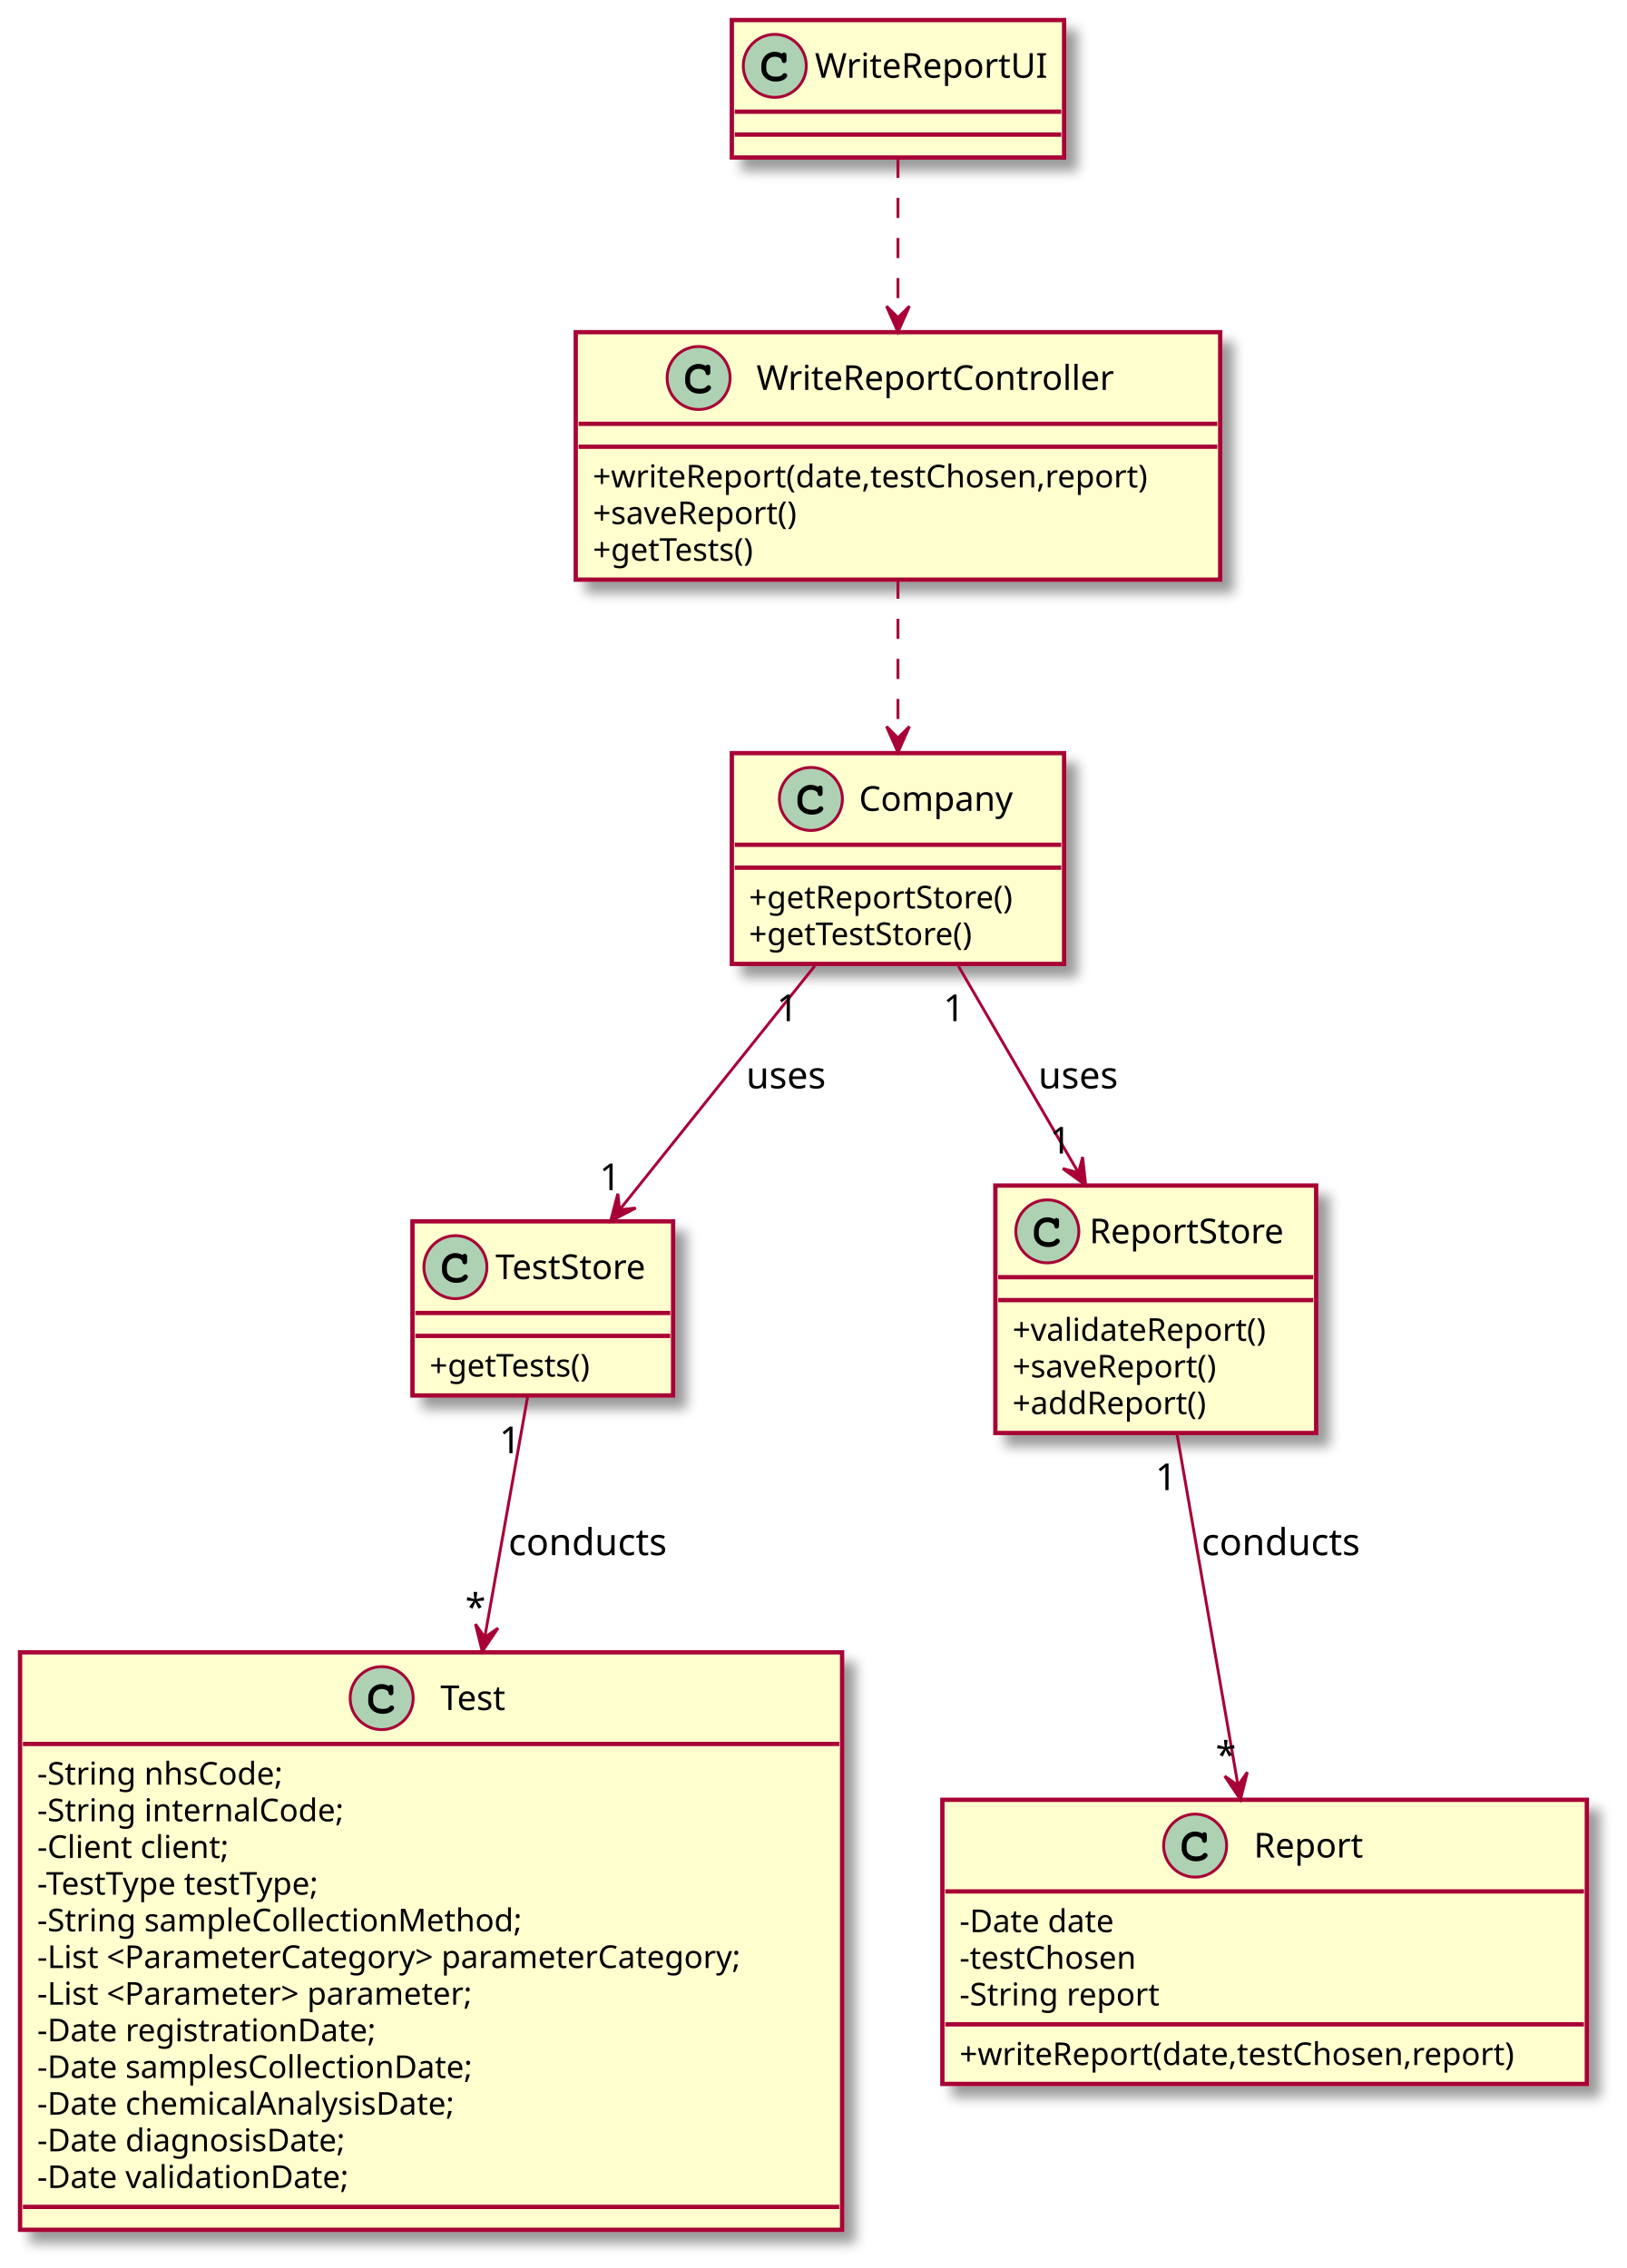
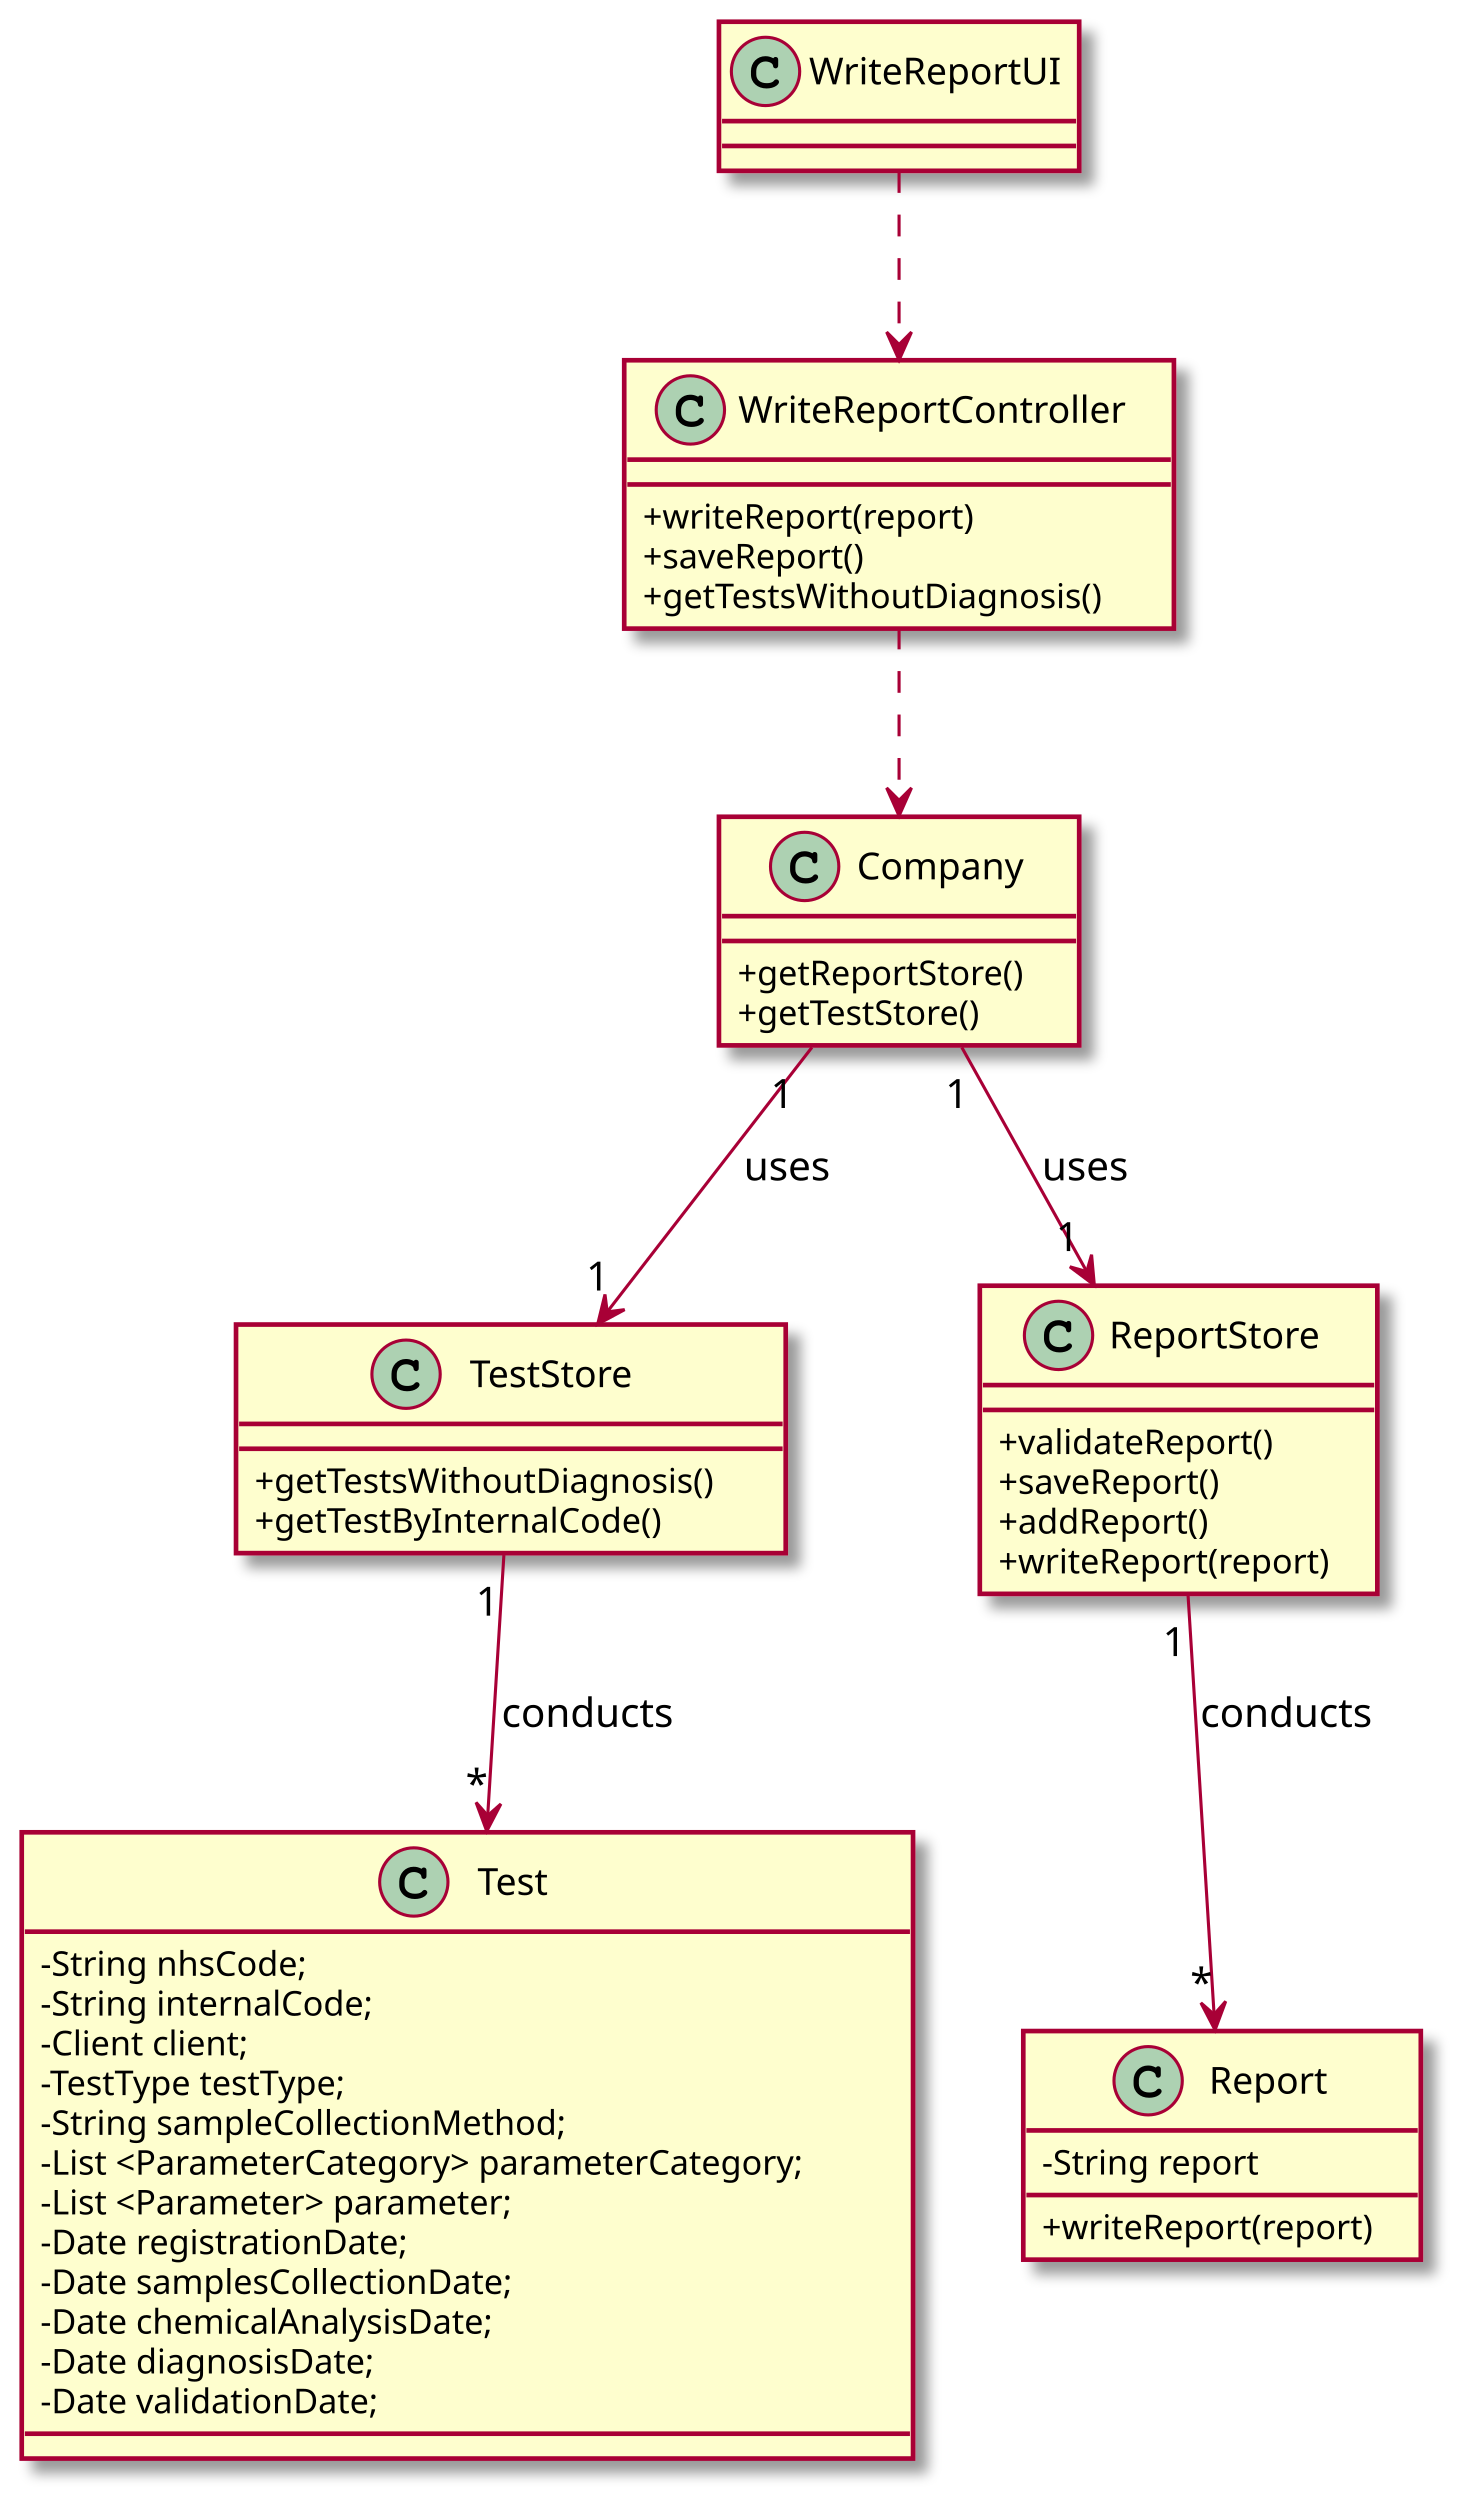
- <svg xmlns="http://www.w3.org/2000/svg" contentScriptType="application/ecmascript" contentStyleType="text/css" height="792px" preserveAspectRatio="none" style="width:568px;height:792px;background:#FFFFFF;" version="1.1" viewBox="0 0 568 792" width="568px" zoomAndPan="magnify">
+ <svg xmlns="http://www.w3.org/2000/svg" contentScriptType="application/ecmascript" contentStyleType="text/css" height="805px" preserveAspectRatio="none" style="width:471px;height:805px;background:#FFFFFF;" version="1.1" viewBox="0 0 471 805" width="471px" zoomAndPan="magnify">
  <defs>
-     <filter height="300%" id="fcxapu6idxi82" width="300%" x="-1" y="-1">
+     <filter height="300%" id="fn43hramjqwdc" width="300%" x="-1" y="-1">
      <feGaussianBlur result="blurOut" stdDeviation="2.0" />
      <feColorMatrix in="blurOut" result="blurOut2" type="matrix" values="0 0 0 0 0 0 0 0 0 0 0 0 0 0 0 0 0 0 .4 0" />
      <feOffset dx="4.0" dy="4.0" in="blurOut2" result="blurOut3" />
      <feBlend in="SourceGraphic" in2="blurOut3" mode="normal" />
    </filter>
  </defs>
  <g>
-     <rect codeLine="3" fill="#FEFECE" filter="url(#fcxapu6idxi82)" height="48" id="WriteReportUI" style="stroke:#A80036;stroke-width:1.5;" width="116" x="255.5" y="7" />
-     <ellipse cx="270.5" cy="23" fill="#ADD1B2" rx="11" ry="11" style="stroke:#A80036;stroke-width:1.0;" />
-     <path d="M272.844,18.672 C271.906,18.234 271.312,18.094 270.438,18.094 C267.812,18.094 265.812,20.172 265.812,22.891 L265.812,24.016 C265.812,26.594 267.922,28.484 270.812,28.484 C272.031,28.484 273.188,28.188 273.938,27.641 C274.516,27.234 274.844,26.781 274.844,26.391 C274.844,25.938 274.453,25.547 273.984,25.547 C273.766,25.547 273.562,25.625 273.375,25.812 C272.922,26.297 272.922,26.297 272.734,26.391 C272.312,26.656 271.625,26.781 270.859,26.781 C268.812,26.781 267.516,25.688 267.516,23.984 L267.516,22.891 C267.516,21.109 268.766,19.797 270.5,19.797 C271.078,19.797 271.688,19.953 272.156,20.203 C272.641,20.484 272.812,20.703 272.906,21.109 C272.969,21.516 273,21.641 273.141,21.766 C273.281,21.906 273.516,22.016 273.734,22.016 C274,22.016 274.266,21.875 274.438,21.656 C274.547,21.5 274.578,21.312 274.578,20.891 L274.578,19.469 C274.578,19.031 274.562,18.906 274.469,18.75 C274.312,18.484 274.031,18.344 273.734,18.344 C273.438,18.344 273.234,18.438 273.016,18.75 L272.844,18.672 Z " fill="#000000" />
-     <text fill="#000000" font-family="sans-serif" font-size="12" lengthAdjust="spacing" textLength="84" x="284.5" y="27.154">WriteReportUI</text>
-     <line style="stroke:#A80036;stroke-width:1.5;" x1="256.5" x2="370.5" y1="39" y2="39" />
-     <line style="stroke:#A80036;stroke-width:1.5;" x1="256.5" x2="370.5" y1="47" y2="47" />
-     <rect codeLine="6" fill="#FEFECE" filter="url(#fcxapu6idxi82)" height="86.414" id="WriteReportController" style="stroke:#A80036;stroke-width:1.5;" width="225" x="201" y="116" />
-     <ellipse cx="243.9" cy="132" fill="#ADD1B2" rx="11" ry="11" style="stroke:#A80036;stroke-width:1.0;" />
-     <path d="M246.244,127.672 C245.306,127.234 244.713,127.094 243.838,127.094 C241.213,127.094 239.213,129.172 239.213,131.891 L239.213,133.016 C239.213,135.594 241.322,137.484 244.213,137.484 C245.431,137.484 246.588,137.188 247.338,136.641 C247.916,136.234 248.244,135.781 248.244,135.391 C248.244,134.938 247.853,134.547 247.384,134.547 C247.166,134.547 246.963,134.625 246.775,134.812 C246.322,135.297 246.322,135.297 246.134,135.391 C245.713,135.656 245.025,135.781 244.259,135.781 C242.213,135.781 240.916,134.688 240.916,132.984 L240.916,131.891 C240.916,130.109 242.166,128.797 243.9,128.797 C244.478,128.797 245.088,128.953 245.556,129.203 C246.041,129.484 246.213,129.703 246.306,130.109 C246.369,130.516 246.4,130.641 246.541,130.766 C246.681,130.906 246.916,131.016 247.134,131.016 C247.4,131.016 247.666,130.875 247.838,130.656 C247.947,130.5 247.978,130.312 247.978,129.891 L247.978,128.469 C247.978,128.031 247.963,127.906 247.869,127.75 C247.713,127.484 247.431,127.344 247.134,127.344 C246.838,127.344 246.634,127.438 246.416,127.75 L246.244,127.672 Z " fill="#000000" />
-     <text fill="#000000" font-family="sans-serif" font-size="12" lengthAdjust="spacing" textLength="131" x="264.1" y="136.154">WriteReportController</text>
-     <line style="stroke:#A80036;stroke-width:1.5;" x1="202" x2="425" y1="148" y2="148" />
-     <line style="stroke:#A80036;stroke-width:1.5;" x1="202" x2="425" y1="156" y2="156" />
-     <text fill="#000000" font-family="sans-serif" font-size="11" lengthAdjust="spacing" textLength="213" x="207" y="170.21">+writeReport(date,testChosen,report)</text>
+     <rect codeLine="3" fill="#FEFECE" filter="url(#fn43hramjqwdc)" height="48" id="WriteReportUI" style="stroke:#A80036;stroke-width:1.5;" width="116" x="231.5" y="7" />
+     <ellipse cx="246.5" cy="23" fill="#ADD1B2" rx="11" ry="11" style="stroke:#A80036;stroke-width:1.0;" />
+     <path d="M248.844,18.672 C247.906,18.234 247.312,18.094 246.438,18.094 C243.812,18.094 241.812,20.172 241.812,22.891 L241.812,24.016 C241.812,26.594 243.922,28.484 246.812,28.484 C248.031,28.484 249.188,28.188 249.938,27.641 C250.516,27.234 250.844,26.781 250.844,26.391 C250.844,25.938 250.453,25.547 249.984,25.547 C249.766,25.547 249.562,25.625 249.375,25.812 C248.922,26.297 248.922,26.297 248.734,26.391 C248.312,26.656 247.625,26.781 246.859,26.781 C244.812,26.781 243.516,25.688 243.516,23.984 L243.516,22.891 C243.516,21.109 244.766,19.797 246.5,19.797 C247.078,19.797 247.688,19.953 248.156,20.203 C248.641,20.484 248.812,20.703 248.906,21.109 C248.969,21.516 249,21.641 249.141,21.766 C249.281,21.906 249.516,22.016 249.734,22.016 C250,22.016 250.266,21.875 250.438,21.656 C250.547,21.5 250.578,21.312 250.578,20.891 L250.578,19.469 C250.578,19.031 250.562,18.906 250.469,18.75 C250.312,18.484 250.031,18.344 249.734,18.344 C249.438,18.344 249.234,18.438 249.016,18.75 L248.844,18.672 Z " fill="#000000" />
+     <text fill="#000000" font-family="sans-serif" font-size="12" lengthAdjust="spacing" textLength="84" x="260.5" y="27.154">WriteReportUI</text>
+     <line style="stroke:#A80036;stroke-width:1.5;" x1="232.5" x2="346.5" y1="39" y2="39" />
+     <line style="stroke:#A80036;stroke-width:1.5;" x1="232.5" x2="346.5" y1="47" y2="47" />
+     <rect codeLine="6" fill="#FEFECE" filter="url(#fn43hramjqwdc)" height="86.414" id="WriteReportController" style="stroke:#A80036;stroke-width:1.5;" width="177" x="201" y="116" />
+     <ellipse cx="222.3" cy="132" fill="#ADD1B2" rx="11" ry="11" style="stroke:#A80036;stroke-width:1.0;" />
+     <path d="M224.644,127.672 C223.706,127.234 223.113,127.094 222.238,127.094 C219.613,127.094 217.613,129.172 217.613,131.891 L217.613,133.016 C217.613,135.594 219.722,137.484 222.613,137.484 C223.831,137.484 224.988,137.188 225.738,136.641 C226.316,136.234 226.644,135.781 226.644,135.391 C226.644,134.938 226.253,134.547 225.784,134.547 C225.566,134.547 225.363,134.625 225.175,134.812 C224.722,135.297 224.722,135.297 224.534,135.391 C224.113,135.656 223.425,135.781 222.659,135.781 C220.613,135.781 219.316,134.688 219.316,132.984 L219.316,131.891 C219.316,130.109 220.566,128.797 222.3,128.797 C222.878,128.797 223.488,128.953 223.956,129.203 C224.441,129.484 224.613,129.703 224.706,130.109 C224.769,130.516 224.8,130.641 224.941,130.766 C225.081,130.906 225.316,131.016 225.534,131.016 C225.8,131.016 226.066,130.875 226.238,130.656 C226.347,130.5 226.378,130.312 226.378,129.891 L226.378,128.469 C226.378,128.031 226.363,127.906 226.269,127.75 C226.113,127.484 225.831,127.344 225.534,127.344 C225.238,127.344 225.034,127.438 224.816,127.75 L224.644,127.672 Z " fill="#000000" />
+     <text fill="#000000" font-family="sans-serif" font-size="12" lengthAdjust="spacing" textLength="131" x="237.7" y="136.154">WriteReportController</text>
+     <line style="stroke:#A80036;stroke-width:1.5;" x1="202" x2="377" y1="148" y2="148" />
+     <line style="stroke:#A80036;stroke-width:1.5;" x1="202" x2="377" y1="156" y2="156" />
+     <text fill="#000000" font-family="sans-serif" font-size="11" lengthAdjust="spacing" textLength="116" x="207" y="170.21">+writeReport(report)</text>
    <text fill="#000000" font-family="sans-serif" font-size="11" lengthAdjust="spacing" textLength="82" x="207" y="183.015">+saveReport()</text>
-     <text fill="#000000" font-family="sans-serif" font-size="11" lengthAdjust="spacing" textLength="67" x="207" y="195.82">+getTests()</text>
-     <rect codeLine="12" fill="#FEFECE" filter="url(#fcxapu6idxi82)" height="73.609" id="Company" style="stroke:#A80036;stroke-width:1.5;" width="116" x="255.5" y="263" />
-     <ellipse cx="283.1" cy="279" fill="#ADD1B2" rx="11" ry="11" style="stroke:#A80036;stroke-width:1.0;" />
-     <path d="M285.444,274.672 C284.506,274.234 283.913,274.094 283.038,274.094 C280.413,274.094 278.413,276.172 278.413,278.891 L278.413,280.016 C278.413,282.594 280.522,284.484 283.413,284.484 C284.631,284.484 285.788,284.188 286.538,283.641 C287.116,283.234 287.444,282.781 287.444,282.391 C287.444,281.938 287.053,281.547 286.584,281.547 C286.366,281.547 286.163,281.625 285.975,281.812 C285.522,282.297 285.522,282.297 285.334,282.391 C284.913,282.656 284.225,282.781 283.459,282.781 C281.413,282.781 280.116,281.688 280.116,279.984 L280.116,278.891 C280.116,277.109 281.366,275.797 283.1,275.797 C283.678,275.797 284.288,275.953 284.756,276.203 C285.241,276.484 285.413,276.703 285.506,277.109 C285.569,277.516 285.6,277.641 285.741,277.766 C285.881,277.906 286.116,278.016 286.334,278.016 C286.6,278.016 286.866,277.875 287.038,277.656 C287.147,277.5 287.178,277.312 287.178,276.891 L287.178,275.469 C287.178,275.031 287.163,274.906 287.069,274.75 C286.913,274.484 286.631,274.344 286.334,274.344 C286.038,274.344 285.834,274.438 285.616,274.75 L285.444,274.672 Z " fill="#000000" />
-     <text fill="#000000" font-family="sans-serif" font-size="12" lengthAdjust="spacing" textLength="56" x="299.9" y="283.154">Company</text>
-     <line style="stroke:#A80036;stroke-width:1.5;" x1="256.5" x2="370.5" y1="295" y2="295" />
-     <line style="stroke:#A80036;stroke-width:1.5;" x1="256.5" x2="370.5" y1="303" y2="303" />
-     <text fill="#000000" font-family="sans-serif" font-size="11" lengthAdjust="spacing" textLength="104" x="261.5" y="317.21">+getReportStore()</text>
-     <text fill="#000000" font-family="sans-serif" font-size="11" lengthAdjust="spacing" textLength="92" x="261.5" y="330.015">+getTestStore()</text>
-     <rect codeLine="18" fill="#FEFECE" filter="url(#fcxapu6idxi82)" height="60.805" id="TestStore" style="stroke:#A80036;stroke-width:1.5;" width="91" x="144" y="426.5" />
-     <ellipse cx="159" cy="442.5" fill="#ADD1B2" rx="11" ry="11" style="stroke:#A80036;stroke-width:1.0;" />
-     <path d="M161.344,438.172 C160.406,437.734 159.812,437.594 158.938,437.594 C156.312,437.594 154.312,439.672 154.312,442.391 L154.312,443.516 C154.312,446.094 156.422,447.984 159.312,447.984 C160.531,447.984 161.688,447.688 162.438,447.141 C163.016,446.734 163.344,446.281 163.344,445.891 C163.344,445.438 162.953,445.047 162.484,445.047 C162.266,445.047 162.062,445.125 161.875,445.312 C161.422,445.797 161.422,445.797 161.234,445.891 C160.812,446.156 160.125,446.281 159.359,446.281 C157.312,446.281 156.016,445.188 156.016,443.484 L156.016,442.391 C156.016,440.609 157.266,439.297 159,439.297 C159.578,439.297 160.188,439.453 160.656,439.703 C161.141,439.984 161.312,440.203 161.406,440.609 C161.469,441.016 161.5,441.141 161.641,441.266 C161.781,441.406 162.016,441.516 162.234,441.516 C162.5,441.516 162.766,441.375 162.938,441.156 C163.047,441 163.078,440.812 163.078,440.391 L163.078,438.969 C163.078,438.531 163.062,438.406 162.969,438.25 C162.812,437.984 162.531,437.844 162.234,437.844 C161.938,437.844 161.734,437.938 161.516,438.25 L161.344,438.172 Z " fill="#000000" />
-     <text fill="#000000" font-family="sans-serif" font-size="12" lengthAdjust="spacing" textLength="59" x="173" y="446.654">TestStore</text>
-     <line style="stroke:#A80036;stroke-width:1.5;" x1="145" x2="234" y1="458.5" y2="458.5" />
-     <line style="stroke:#A80036;stroke-width:1.5;" x1="145" x2="234" y1="466.5" y2="466.5" />
-     <text fill="#000000" font-family="sans-serif" font-size="11" lengthAdjust="spacing" textLength="67" x="150" y="480.71">+getTests()</text>
-     <rect codeLine="22" fill="#FEFECE" filter="url(#fcxapu6idxi82)" height="201.656" id="Test" style="stroke:#A80036;stroke-width:1.5;" width="287" x="7" y="577" />
-     <ellipse cx="133.25" cy="593" fill="#ADD1B2" rx="11" ry="11" style="stroke:#A80036;stroke-width:1.0;" />
-     <path d="M135.594,588.672 C134.656,588.234 134.062,588.094 133.188,588.094 C130.562,588.094 128.562,590.172 128.562,592.891 L128.562,594.016 C128.562,596.594 130.672,598.484 133.562,598.484 C134.781,598.484 135.938,598.188 136.688,597.641 C137.266,597.234 137.594,596.781 137.594,596.391 C137.594,595.938 137.203,595.547 136.734,595.547 C136.516,595.547 136.312,595.625 136.125,595.812 C135.672,596.297 135.672,596.297 135.484,596.391 C135.062,596.656 134.375,596.781 133.609,596.781 C131.562,596.781 130.266,595.688 130.266,593.984 L130.266,592.891 C130.266,591.109 131.516,589.797 133.25,589.797 C133.828,589.797 134.438,589.953 134.906,590.203 C135.391,590.484 135.562,590.703 135.656,591.109 C135.719,591.516 135.75,591.641 135.891,591.766 C136.031,591.906 136.266,592.016 136.484,592.016 C136.75,592.016 137.016,591.875 137.188,591.656 C137.297,591.5 137.328,591.312 137.328,590.891 L137.328,589.469 C137.328,589.031 137.312,588.906 137.219,588.75 C137.062,588.484 136.781,588.344 136.484,588.344 C136.188,588.344 135.984,588.438 135.766,588.75 L135.594,588.672 Z " fill="#000000" />
-     <text fill="#000000" font-family="sans-serif" font-size="12" lengthAdjust="spacing" textLength="26" x="153.75" y="597.154">Test</text>
-     <line style="stroke:#A80036;stroke-width:1.5;" x1="8" x2="293" y1="609" y2="609" />
-     <text fill="#000000" font-family="sans-serif" font-size="11" lengthAdjust="spacing" textLength="94" x="13" y="623.21">-String nhsCode;</text>
-     <text fill="#000000" font-family="sans-serif" font-size="11" lengthAdjust="spacing" textLength="117" x="13" y="636.015">-String internalCode;</text>
-     <text fill="#000000" font-family="sans-serif" font-size="11" lengthAdjust="spacing" textLength="75" x="13" y="648.82">-Client client;</text>
-     <text fill="#000000" font-family="sans-serif" font-size="11" lengthAdjust="spacing" textLength="116" x="13" y="661.625">-TestType testType;</text>
-     <text fill="#000000" font-family="sans-serif" font-size="11" lengthAdjust="spacing" textLength="184" x="13" y="674.429">-String sampleCollectionMethod;</text>
-     <text fill="#000000" font-family="sans-serif" font-size="11" lengthAdjust="spacing" textLength="275" x="13" y="687.234">-List &lt;ParameterCategory&gt; parameterCategory;</text>
-     <text fill="#000000" font-family="sans-serif" font-size="11" lengthAdjust="spacing" textLength="171" x="13" y="700.039">-List &lt;Parameter&gt; parameter;</text>
-     <text fill="#000000" font-family="sans-serif" font-size="11" lengthAdjust="spacing" textLength="131" x="13" y="712.843">-Date registrationDate;</text>
-     <text fill="#000000" font-family="sans-serif" font-size="11" lengthAdjust="spacing" textLength="171" x="13" y="725.648">-Date samplesCollectionDate;</text>
-     <text fill="#000000" font-family="sans-serif" font-size="11" lengthAdjust="spacing" textLength="165" x="13" y="738.453">-Date chemicalAnalysisDate;</text>
-     <text fill="#000000" font-family="sans-serif" font-size="11" lengthAdjust="spacing" textLength="120" x="13" y="751.257">-Date diagnosisDate;</text>
-     <text fill="#000000" font-family="sans-serif" font-size="11" lengthAdjust="spacing" textLength="122" x="13" y="764.062">-Date validationDate;</text>
-     <line style="stroke:#A80036;stroke-width:1.5;" x1="8" x2="293" y1="770.656" y2="770.656" />
-     <rect codeLine="38" fill="#FEFECE" filter="url(#fcxapu6idxi82)" height="99.219" id="Report" style="stroke:#A80036;stroke-width:1.5;" width="225" x="329" y="628.5" />
-     <ellipse cx="417.25" cy="644.5" fill="#ADD1B2" rx="11" ry="11" style="stroke:#A80036;stroke-width:1.0;" />
-     <path d="M419.594,640.172 C418.656,639.734 418.062,639.594 417.188,639.594 C414.562,639.594 412.562,641.672 412.562,644.391 L412.562,645.516 C412.562,648.094 414.672,649.984 417.562,649.984 C418.781,649.984 419.938,649.688 420.688,649.141 C421.266,648.734 421.594,648.281 421.594,647.891 C421.594,647.438 421.203,647.047 420.734,647.047 C420.516,647.047 420.312,647.125 420.125,647.312 C419.672,647.797 419.672,647.797 419.484,647.891 C419.062,648.156 418.375,648.281 417.609,648.281 C415.562,648.281 414.266,647.188 414.266,645.484 L414.266,644.391 C414.266,642.609 415.516,641.297 417.25,641.297 C417.828,641.297 418.438,641.453 418.906,641.703 C419.391,641.984 419.562,642.203 419.656,642.609 C419.719,643.016 419.75,643.141 419.891,643.266 C420.031,643.406 420.266,643.516 420.484,643.516 C420.75,643.516 421.016,643.375 421.188,643.156 C421.297,643 421.328,642.812 421.328,642.391 L421.328,640.969 C421.328,640.531 421.312,640.406 421.219,640.25 C421.062,639.984 420.781,639.844 420.484,639.844 C420.188,639.844 419.984,639.938 419.766,640.25 L419.594,640.172 Z " fill="#000000" />
-     <text fill="#000000" font-family="sans-serif" font-size="12" lengthAdjust="spacing" textLength="40" x="437.75" y="648.654">Report</text>
-     <line style="stroke:#A80036;stroke-width:1.5;" x1="330" x2="553" y1="660.5" y2="660.5" />
-     <text fill="#000000" font-family="sans-serif" font-size="11" lengthAdjust="spacing" textLength="62" x="335" y="674.71">-Date date</text>
-     <text fill="#000000" font-family="sans-serif" font-size="11" lengthAdjust="spacing" textLength="69" x="335" y="687.515">-testChosen</text>
-     <text fill="#000000" font-family="sans-serif" font-size="11" lengthAdjust="spacing" textLength="75" x="335" y="700.32">-String report</text>
-     <line style="stroke:#A80036;stroke-width:1.5;" x1="330" x2="553" y1="706.914" y2="706.914" />
-     <text fill="#000000" font-family="sans-serif" font-size="11" lengthAdjust="spacing" textLength="213" x="335" y="721.125">+writeReport(date,testChosen,report)</text>
-     <rect codeLine="45" fill="#FEFECE" filter="url(#fcxapu6idxi82)" height="86.414" id="ReportStore" style="stroke:#A80036;stroke-width:1.5;" width="112" x="347.5" y="414" />
-     <ellipse cx="365.65" cy="430" fill="#ADD1B2" rx="11" ry="11" style="stroke:#A80036;stroke-width:1.0;" />
-     <path d="M367.994,425.672 C367.056,425.234 366.462,425.094 365.587,425.094 C362.962,425.094 360.962,427.172 360.962,429.891 L360.962,431.016 C360.962,433.594 363.072,435.484 365.962,435.484 C367.181,435.484 368.337,435.188 369.087,434.641 C369.666,434.234 369.994,433.781 369.994,433.391 C369.994,432.938 369.603,432.547 369.134,432.547 C368.916,432.547 368.712,432.625 368.525,432.812 C368.072,433.297 368.072,433.297 367.884,433.391 C367.462,433.656 366.775,433.781 366.009,433.781 C363.962,433.781 362.666,432.688 362.666,430.984 L362.666,429.891 C362.666,428.109 363.916,426.797 365.65,426.797 C366.228,426.797 366.837,426.953 367.306,427.203 C367.791,427.484 367.962,427.703 368.056,428.109 C368.119,428.516 368.15,428.641 368.291,428.766 C368.431,428.906 368.666,429.016 368.884,429.016 C369.15,429.016 369.416,428.875 369.587,428.656 C369.697,428.5 369.728,428.312 369.728,427.891 L369.728,426.469 C369.728,426.031 369.712,425.906 369.619,425.75 C369.462,425.484 369.181,425.344 368.884,425.344 C368.587,425.344 368.384,425.438 368.166,425.75 L367.994,425.672 Z " fill="#000000" />
-     <text fill="#000000" font-family="sans-serif" font-size="12" lengthAdjust="spacing" textLength="73" x="380.35" y="434.154">ReportStore</text>
-     <line style="stroke:#A80036;stroke-width:1.5;" x1="348.5" x2="458.5" y1="446" y2="446" />
-     <line style="stroke:#A80036;stroke-width:1.5;" x1="348.5" x2="458.5" y1="454" y2="454" />
-     <text fill="#000000" font-family="sans-serif" font-size="11" lengthAdjust="spacing" textLength="100" x="353.5" y="468.21">+validateReport()</text>
-     <text fill="#000000" font-family="sans-serif" font-size="11" lengthAdjust="spacing" textLength="82" x="353.5" y="481.015">+saveReport()</text>
-     <text fill="#000000" font-family="sans-serif" font-size="11" lengthAdjust="spacing" textLength="75" x="353.5" y="493.82">+addReport()</text>
-     <path codeLine="51" d="M313.5,55.11 C313.5,70.631 313.5,91.639 313.5,110.625 " fill="none" id="WriteReportUI-to-WriteReportController" style="stroke:#A80036;stroke-width:1.0;stroke-dasharray:7.0,7.0;" />
-     <polygon fill="#A80036" points="313.5,115.921,317.5,106.921,313.5,110.921,309.5,106.921,313.5,115.921" style="stroke:#A80036;stroke-width:1.0;" />
-     <path codeLine="52" d="M313.5,202.082 C313.5,219.606 313.5,239.9 313.5,257.375 " fill="none" id="WriteReportController-to-Company" style="stroke:#A80036;stroke-width:1.0;stroke-dasharray:7.0,7.0;" />
-     <polygon fill="#A80036" points="313.5,262.702,317.5,253.702,313.5,257.702,309.5,253.702,313.5,262.702" style="stroke:#A80036;stroke-width:1.0;" />
-     <path codeLine="53" d="M334.601,337.341 C347.07,358.816 362.989,386.23 376.383,409.298 " fill="none" id="Company-to-ReportStore" style="stroke:#A80036;stroke-width:1.0;" />
-     <polygon fill="#A80036" points="379.026,413.85,377.967,404.058,376.516,409.526,371.048,408.074,379.026,413.85" style="stroke:#A80036;stroke-width:1.0;" />
-     <text fill="#000000" font-family="sans-serif" font-size="13" lengthAdjust="spacing" textLength="30" x="362.5" y="380.067">uses</text>
-     <text fill="#000000" font-family="sans-serif" font-size="13" lengthAdjust="spacing" textLength="8" x="329.327" y="356.596">1</text>
-     <text fill="#000000" font-family="sans-serif" font-size="13" lengthAdjust="spacing" textLength="8" x="366.488" y="402.822">1</text>
-     <path codeLine="54" d="M284.428,337.341 C263.839,363.076 236.427,397.342 216.353,422.433 " fill="none" id="Company-to-TestStore" style="stroke:#A80036;stroke-width:1.0;" />
-     <polygon fill="#A80036" points="213.197,426.379,221.943,421.851,216.321,422.475,215.697,416.853,213.197,426.379" style="stroke:#A80036;stroke-width:1.0;" />
-     <text fill="#000000" font-family="sans-serif" font-size="13" lengthAdjust="spacing" textLength="30" x="260.5" y="380.067">uses</text>
-     <text fill="#000000" font-family="sans-serif" font-size="13" lengthAdjust="spacing" textLength="8" x="271.157" y="356.596">1</text>
-     <text fill="#000000" font-family="sans-serif" font-size="13" lengthAdjust="spacing" textLength="8" x="209.26" y="415.617">1</text>
-     <path codeLine="55" d="M410.827,500.225 C416.916,535.317 425.616,585.458 432.196,623.382 " fill="none" id="ReportStore-to-Report" style="stroke:#A80036;stroke-width:1.0;" />
-     <polygon fill="#A80036" points="433.07,628.414,435.471,618.862,432.214,623.488,427.589,620.231,433.07,628.414" style="stroke:#A80036;stroke-width:1.0;" />
-     <text fill="#000000" font-family="sans-serif" font-size="13" lengthAdjust="spacing" textLength="58" x="419.5" y="543.067">conducts</text>
-     <text fill="#000000" font-family="sans-serif" font-size="13" lengthAdjust="spacing" textLength="8" x="403.357" y="520.354">1</text>
-     <text fill="#000000" font-family="sans-serif" font-size="13" lengthAdjust="spacing" textLength="7" x="424.392" y="617.447">*</text>
-     <path codeLine="56" d="M184.24,487.535 C180.333,509.479 174.747,540.842 169.243,571.753 " fill="none" id="TestStore-to-Test" style="stroke:#A80036;stroke-width:1.0;" />
-     <polygon fill="#A80036" points="168.36,576.708,173.877,568.549,169.237,571.785,166.001,567.146,168.36,576.708" style="stroke:#A80036;stroke-width:1.0;" />
-     <text fill="#000000" font-family="sans-serif" font-size="13" lengthAdjust="spacing" textLength="58" x="177.5" y="543.067">conducts</text>
-     <text fill="#000000" font-family="sans-serif" font-size="13" lengthAdjust="spacing" textLength="8" x="174.33" y="507.481">1</text>
-     <text fill="#000000" font-family="sans-serif" font-size="13" lengthAdjust="spacing" textLength="7" x="162.415" y="565.803">*</text>
+     <text fill="#000000" font-family="sans-serif" font-size="11" lengthAdjust="spacing" textLength="165" x="207" y="195.82">+getTestsWithoutDiagnosis()</text>
+     <rect codeLine="12" fill="#FEFECE" filter="url(#fn43hramjqwdc)" height="73.609" id="Company" style="stroke:#A80036;stroke-width:1.5;" width="116" x="231.5" y="263" />
+     <ellipse cx="259.1" cy="279" fill="#ADD1B2" rx="11" ry="11" style="stroke:#A80036;stroke-width:1.0;" />
+     <path d="M261.444,274.672 C260.506,274.234 259.913,274.094 259.038,274.094 C256.413,274.094 254.412,276.172 254.412,278.891 L254.412,280.016 C254.412,282.594 256.522,284.484 259.413,284.484 C260.631,284.484 261.788,284.188 262.538,283.641 C263.116,283.234 263.444,282.781 263.444,282.391 C263.444,281.938 263.053,281.547 262.584,281.547 C262.366,281.547 262.163,281.625 261.975,281.812 C261.522,282.297 261.522,282.297 261.334,282.391 C260.913,282.656 260.225,282.781 259.459,282.781 C257.413,282.781 256.116,281.688 256.116,279.984 L256.116,278.891 C256.116,277.109 257.366,275.797 259.1,275.797 C259.678,275.797 260.288,275.953 260.756,276.203 C261.241,276.484 261.413,276.703 261.506,277.109 C261.569,277.516 261.6,277.641 261.741,277.766 C261.881,277.906 262.116,278.016 262.334,278.016 C262.6,278.016 262.866,277.875 263.038,277.656 C263.147,277.5 263.178,277.312 263.178,276.891 L263.178,275.469 C263.178,275.031 263.163,274.906 263.069,274.75 C262.913,274.484 262.631,274.344 262.334,274.344 C262.038,274.344 261.834,274.438 261.616,274.75 L261.444,274.672 Z " fill="#000000" />
+     <text fill="#000000" font-family="sans-serif" font-size="12" lengthAdjust="spacing" textLength="56" x="275.9" y="283.154">Company</text>
+     <line style="stroke:#A80036;stroke-width:1.5;" x1="232.5" x2="346.5" y1="295" y2="295" />
+     <line style="stroke:#A80036;stroke-width:1.5;" x1="232.5" x2="346.5" y1="303" y2="303" />
+     <text fill="#000000" font-family="sans-serif" font-size="11" lengthAdjust="spacing" textLength="104" x="237.5" y="317.21">+getReportStore()</text>
+     <text fill="#000000" font-family="sans-serif" font-size="11" lengthAdjust="spacing" textLength="92" x="237.5" y="330.015">+getTestStore()</text>
+     <rect codeLine="18" fill="#FEFECE" filter="url(#fn43hramjqwdc)" height="73.609" id="TestStore" style="stroke:#A80036;stroke-width:1.5;" width="177" x="76" y="426.5" />
+     <ellipse cx="130.75" cy="442.5" fill="#ADD1B2" rx="11" ry="11" style="stroke:#A80036;stroke-width:1.0;" />
+     <path d="M133.094,438.172 C132.156,437.734 131.562,437.594 130.688,437.594 C128.062,437.594 126.062,439.672 126.062,442.391 L126.062,443.516 C126.062,446.094 128.172,447.984 131.062,447.984 C132.281,447.984 133.438,447.688 134.188,447.141 C134.766,446.734 135.094,446.281 135.094,445.891 C135.094,445.438 134.703,445.047 134.234,445.047 C134.016,445.047 133.812,445.125 133.625,445.312 C133.172,445.797 133.172,445.797 132.984,445.891 C132.562,446.156 131.875,446.281 131.109,446.281 C129.062,446.281 127.766,445.188 127.766,443.484 L127.766,442.391 C127.766,440.609 129.016,439.297 130.75,439.297 C131.328,439.297 131.938,439.453 132.406,439.703 C132.891,439.984 133.062,440.203 133.156,440.609 C133.219,441.016 133.25,441.141 133.391,441.266 C133.531,441.406 133.766,441.516 133.984,441.516 C134.25,441.516 134.516,441.375 134.688,441.156 C134.797,441 134.828,440.812 134.828,440.391 L134.828,438.969 C134.828,438.531 134.812,438.406 134.719,438.25 C134.562,437.984 134.281,437.844 133.984,437.844 C133.688,437.844 133.484,437.938 133.266,438.25 L133.094,438.172 Z " fill="#000000" />
+     <text fill="#000000" font-family="sans-serif" font-size="12" lengthAdjust="spacing" textLength="59" x="151.25" y="446.654">TestStore</text>
+     <line style="stroke:#A80036;stroke-width:1.5;" x1="77" x2="252" y1="458.5" y2="458.5" />
+     <line style="stroke:#A80036;stroke-width:1.5;" x1="77" x2="252" y1="466.5" y2="466.5" />
+     <text fill="#000000" font-family="sans-serif" font-size="11" lengthAdjust="spacing" textLength="165" x="82" y="480.71">+getTestsWithoutDiagnosis()</text>
+     <text fill="#000000" font-family="sans-serif" font-size="11" lengthAdjust="spacing" textLength="149" x="82" y="493.515">+getTestByInternalCode()</text>
+     <rect codeLine="23" fill="#FEFECE" filter="url(#fn43hramjqwdc)" height="201.656" id="Test" style="stroke:#A80036;stroke-width:1.5;" width="287" x="7" y="590" />
+     <ellipse cx="133.25" cy="606" fill="#ADD1B2" rx="11" ry="11" style="stroke:#A80036;stroke-width:1.0;" />
+     <path d="M135.594,601.672 C134.656,601.234 134.062,601.094 133.188,601.094 C130.562,601.094 128.562,603.172 128.562,605.891 L128.562,607.016 C128.562,609.594 130.672,611.484 133.562,611.484 C134.781,611.484 135.938,611.188 136.688,610.641 C137.266,610.234 137.594,609.781 137.594,609.391 C137.594,608.938 137.203,608.547 136.734,608.547 C136.516,608.547 136.312,608.625 136.125,608.812 C135.672,609.297 135.672,609.297 135.484,609.391 C135.062,609.656 134.375,609.781 133.609,609.781 C131.562,609.781 130.266,608.688 130.266,606.984 L130.266,605.891 C130.266,604.109 131.516,602.797 133.25,602.797 C133.828,602.797 134.438,602.953 134.906,603.203 C135.391,603.484 135.562,603.703 135.656,604.109 C135.719,604.516 135.75,604.641 135.891,604.766 C136.031,604.906 136.266,605.016 136.484,605.016 C136.75,605.016 137.016,604.875 137.188,604.656 C137.297,604.5 137.328,604.312 137.328,603.891 L137.328,602.469 C137.328,602.031 137.312,601.906 137.219,601.75 C137.062,601.484 136.781,601.344 136.484,601.344 C136.188,601.344 135.984,601.438 135.766,601.75 L135.594,601.672 Z " fill="#000000" />
+     <text fill="#000000" font-family="sans-serif" font-size="12" lengthAdjust="spacing" textLength="26" x="153.75" y="610.154">Test</text>
+     <line style="stroke:#A80036;stroke-width:1.5;" x1="8" x2="293" y1="622" y2="622" />
+     <text fill="#000000" font-family="sans-serif" font-size="11" lengthAdjust="spacing" textLength="94" x="13" y="636.21">-String nhsCode;</text>
+     <text fill="#000000" font-family="sans-serif" font-size="11" lengthAdjust="spacing" textLength="117" x="13" y="649.015">-String internalCode;</text>
+     <text fill="#000000" font-family="sans-serif" font-size="11" lengthAdjust="spacing" textLength="75" x="13" y="661.82">-Client client;</text>
+     <text fill="#000000" font-family="sans-serif" font-size="11" lengthAdjust="spacing" textLength="116" x="13" y="674.625">-TestType testType;</text>
+     <text fill="#000000" font-family="sans-serif" font-size="11" lengthAdjust="spacing" textLength="184" x="13" y="687.429">-String sampleCollectionMethod;</text>
+     <text fill="#000000" font-family="sans-serif" font-size="11" lengthAdjust="spacing" textLength="275" x="13" y="700.234">-List &lt;ParameterCategory&gt; parameterCategory;</text>
+     <text fill="#000000" font-family="sans-serif" font-size="11" lengthAdjust="spacing" textLength="171" x="13" y="713.039">-List &lt;Parameter&gt; parameter;</text>
+     <text fill="#000000" font-family="sans-serif" font-size="11" lengthAdjust="spacing" textLength="131" x="13" y="725.843">-Date registrationDate;</text>
+     <text fill="#000000" font-family="sans-serif" font-size="11" lengthAdjust="spacing" textLength="171" x="13" y="738.648">-Date samplesCollectionDate;</text>
+     <text fill="#000000" font-family="sans-serif" font-size="11" lengthAdjust="spacing" textLength="165" x="13" y="751.453">-Date chemicalAnalysisDate;</text>
+     <text fill="#000000" font-family="sans-serif" font-size="11" lengthAdjust="spacing" textLength="120" x="13" y="764.257">-Date diagnosisDate;</text>
+     <text fill="#000000" font-family="sans-serif" font-size="11" lengthAdjust="spacing" textLength="122" x="13" y="777.062">-Date validationDate;</text>
+     <line style="stroke:#A80036;stroke-width:1.5;" x1="8" x2="293" y1="783.656" y2="783.656" />
+     <rect codeLine="39" fill="#FEFECE" filter="url(#fn43hramjqwdc)" height="73.609" id="Report" style="stroke:#A80036;stroke-width:1.5;" width="128" x="329.5" y="654" />
+     <ellipse cx="369.7" cy="670" fill="#ADD1B2" rx="11" ry="11" style="stroke:#A80036;stroke-width:1.0;" />
+     <path d="M372.044,665.672 C371.106,665.234 370.512,665.094 369.637,665.094 C367.012,665.094 365.012,667.172 365.012,669.891 L365.012,671.016 C365.012,673.594 367.122,675.484 370.012,675.484 C371.231,675.484 372.387,675.188 373.137,674.641 C373.716,674.234 374.044,673.781 374.044,673.391 C374.044,672.938 373.653,672.547 373.184,672.547 C372.966,672.547 372.762,672.625 372.575,672.812 C372.122,673.297 372.122,673.297 371.934,673.391 C371.512,673.656 370.825,673.781 370.059,673.781 C368.012,673.781 366.716,672.688 366.716,670.984 L366.716,669.891 C366.716,668.109 367.966,666.797 369.7,666.797 C370.278,666.797 370.887,666.953 371.356,667.203 C371.841,667.484 372.012,667.703 372.106,668.109 C372.169,668.516 372.2,668.641 372.341,668.766 C372.481,668.906 372.716,669.016 372.934,669.016 C373.2,669.016 373.466,668.875 373.637,668.656 C373.747,668.5 373.778,668.312 373.778,667.891 L373.778,666.469 C373.778,666.031 373.762,665.906 373.669,665.75 C373.512,665.484 373.231,665.344 372.934,665.344 C372.637,665.344 372.434,665.438 372.216,665.75 L372.044,665.672 Z " fill="#000000" />
+     <text fill="#000000" font-family="sans-serif" font-size="12" lengthAdjust="spacing" textLength="40" x="389.3" y="674.154">Report</text>
+     <line style="stroke:#A80036;stroke-width:1.5;" x1="330.5" x2="456.5" y1="686" y2="686" />
+     <text fill="#000000" font-family="sans-serif" font-size="11" lengthAdjust="spacing" textLength="75" x="335.5" y="700.21">-String report</text>
+     <line style="stroke:#A80036;stroke-width:1.5;" x1="330.5" x2="456.5" y1="706.805" y2="706.805" />
+     <text fill="#000000" font-family="sans-serif" font-size="11" lengthAdjust="spacing" textLength="116" x="335.5" y="721.015">+writeReport(report)</text>
+     <rect codeLine="44" fill="#FEFECE" filter="url(#fn43hramjqwdc)" height="99.219" id="ReportStore" style="stroke:#A80036;stroke-width:1.5;" width="128" x="315.5" y="414" />
+     <ellipse cx="340.85" cy="430" fill="#ADD1B2" rx="11" ry="11" style="stroke:#A80036;stroke-width:1.0;" />
+     <path d="M343.194,425.672 C342.256,425.234 341.663,425.094 340.788,425.094 C338.163,425.094 336.163,427.172 336.163,429.891 L336.163,431.016 C336.163,433.594 338.272,435.484 341.163,435.484 C342.381,435.484 343.538,435.188 344.288,434.641 C344.866,434.234 345.194,433.781 345.194,433.391 C345.194,432.938 344.803,432.547 344.334,432.547 C344.116,432.547 343.913,432.625 343.725,432.812 C343.272,433.297 343.272,433.297 343.084,433.391 C342.663,433.656 341.975,433.781 341.209,433.781 C339.163,433.781 337.866,432.688 337.866,430.984 L337.866,429.891 C337.866,428.109 339.116,426.797 340.85,426.797 C341.428,426.797 342.038,426.953 342.506,427.203 C342.991,427.484 343.163,427.703 343.256,428.109 C343.319,428.516 343.35,428.641 343.491,428.766 C343.631,428.906 343.866,429.016 344.084,429.016 C344.35,429.016 344.616,428.875 344.788,428.656 C344.897,428.5 344.928,428.312 344.928,427.891 L344.928,426.469 C344.928,426.031 344.913,425.906 344.819,425.75 C344.663,425.484 344.381,425.344 344.084,425.344 C343.788,425.344 343.584,425.438 343.366,425.75 L343.194,425.672 Z " fill="#000000" />
+     <text fill="#000000" font-family="sans-serif" font-size="12" lengthAdjust="spacing" textLength="73" x="357.15" y="434.154">ReportStore</text>
+     <line style="stroke:#A80036;stroke-width:1.5;" x1="316.5" x2="442.5" y1="446" y2="446" />
+     <line style="stroke:#A80036;stroke-width:1.5;" x1="316.5" x2="442.5" y1="454" y2="454" />
+     <text fill="#000000" font-family="sans-serif" font-size="11" lengthAdjust="spacing" textLength="100" x="321.5" y="468.21">+validateReport()</text>
+     <text fill="#000000" font-family="sans-serif" font-size="11" lengthAdjust="spacing" textLength="82" x="321.5" y="481.015">+saveReport()</text>
+     <text fill="#000000" font-family="sans-serif" font-size="11" lengthAdjust="spacing" textLength="75" x="321.5" y="493.82">+addReport()</text>
+     <text fill="#000000" font-family="sans-serif" font-size="11" lengthAdjust="spacing" textLength="116" x="321.5" y="506.625">+writeReport(report)</text>
+     <path codeLine="51" d="M289.5,55.11 C289.5,70.631 289.5,91.639 289.5,110.625 " fill="none" id="WriteReportUI-to-WriteReportController" style="stroke:#A80036;stroke-width:1.0;stroke-dasharray:7.0,7.0;" />
+     <polygon fill="#A80036" points="289.5,115.921,293.5,106.921,289.5,110.921,285.5,106.921,289.5,115.921" style="stroke:#A80036;stroke-width:1.0;" />
+     <path codeLine="52" d="M289.5,202.082 C289.5,219.606 289.5,239.9 289.5,257.375 " fill="none" id="WriteReportController-to-Company" style="stroke:#A80036;stroke-width:1.0;stroke-dasharray:7.0,7.0;" />
+     <polygon fill="#A80036" points="289.5,262.702,293.5,253.702,289.5,257.702,285.5,253.702,289.5,262.702" style="stroke:#A80036;stroke-width:1.0;" />
+     <path codeLine="53" d="M309.698,337.244 C321.554,358.518 336.75,385.787 349.934,409.446 " fill="none" id="Company-to-ReportStore" style="stroke:#A80036;stroke-width:1.0;" />
+     <polygon fill="#A80036" points="352.372,413.82,351.484,404.011,349.938,409.453,344.496,407.906,352.372,413.82" style="stroke:#A80036;stroke-width:1.0;" />
+     <text fill="#000000" font-family="sans-serif" font-size="13" lengthAdjust="spacing" textLength="30" x="335.5" y="380.067">uses</text>
+     <text fill="#000000" font-family="sans-serif" font-size="13" lengthAdjust="spacing" textLength="8" x="304.381" y="356.765">1</text>
+     <text fill="#000000" font-family="sans-serif" font-size="13" lengthAdjust="spacing" textLength="8" x="339.995" y="402.84">1</text>
+     <path codeLine="54" d="M261.448,337.244 C241.906,362.491 215.832,396.179 195.646,422.259 " fill="none" id="Company-to-TestStore" style="stroke:#A80036;stroke-width:1.0;" />
+     <polygon fill="#A80036" points="192.459,426.377,201.13,421.707,195.519,422.423,194.804,416.811,192.459,426.377" style="stroke:#A80036;stroke-width:1.0;" />
+     <text fill="#000000" font-family="sans-serif" font-size="13" lengthAdjust="spacing" textLength="30" x="239.5" y="380.067">uses</text>
+     <text fill="#000000" font-family="sans-serif" font-size="13" lengthAdjust="spacing" textLength="8" x="248.139" y="356.765">1</text>
+     <text fill="#000000" font-family="sans-serif" font-size="13" lengthAdjust="spacing" textLength="8" x="188.727" y="415.542">1</text>
+     <path codeLine="55" d="M382.521,513.153 C385.028,553.547 388.557,610.379 390.931,648.616 " fill="none" id="ReportStore-to-Report" style="stroke:#A80036;stroke-width:1.0;" />
+     <polygon fill="#A80036" points="391.243,653.651,394.677,644.42,390.933,648.661,386.693,644.916,391.243,653.651" style="stroke:#A80036;stroke-width:1.0;" />
+     <text fill="#000000" font-family="sans-serif" font-size="13" lengthAdjust="spacing" textLength="58" x="386.5" y="556.067">conducts</text>
+     <text fill="#000000" font-family="sans-serif" font-size="13" lengthAdjust="spacing" textLength="8" x="374.383" y="533.251">1</text>
+     <text fill="#000000" font-family="sans-serif" font-size="13" lengthAdjust="spacing" textLength="7" x="383.253" y="643.054">*</text>
+     <path codeLine="56" d="M162.251,500.73 C160.833,523.562 158.924,554.321 157.056,584.398 " fill="none" id="TestStore-to-Test" style="stroke:#A80036;stroke-width:1.0;" />
+     <polygon fill="#A80036" points="156.733,589.61,161.283,580.875,157.043,584.62,153.299,580.379,156.733,589.61" style="stroke:#A80036;stroke-width:1.0;" />
+     <text fill="#000000" font-family="sans-serif" font-size="13" lengthAdjust="spacing" textLength="58" x="161.5" y="556.067">conducts</text>
+     <text fill="#000000" font-family="sans-serif" font-size="13" lengthAdjust="spacing" textLength="8" x="153.216" y="520.249">1</text>
+     <text fill="#000000" font-family="sans-serif" font-size="13" lengthAdjust="spacing" textLength="7" x="149.925" y="579.037">*</text>
  </g>
</svg>
